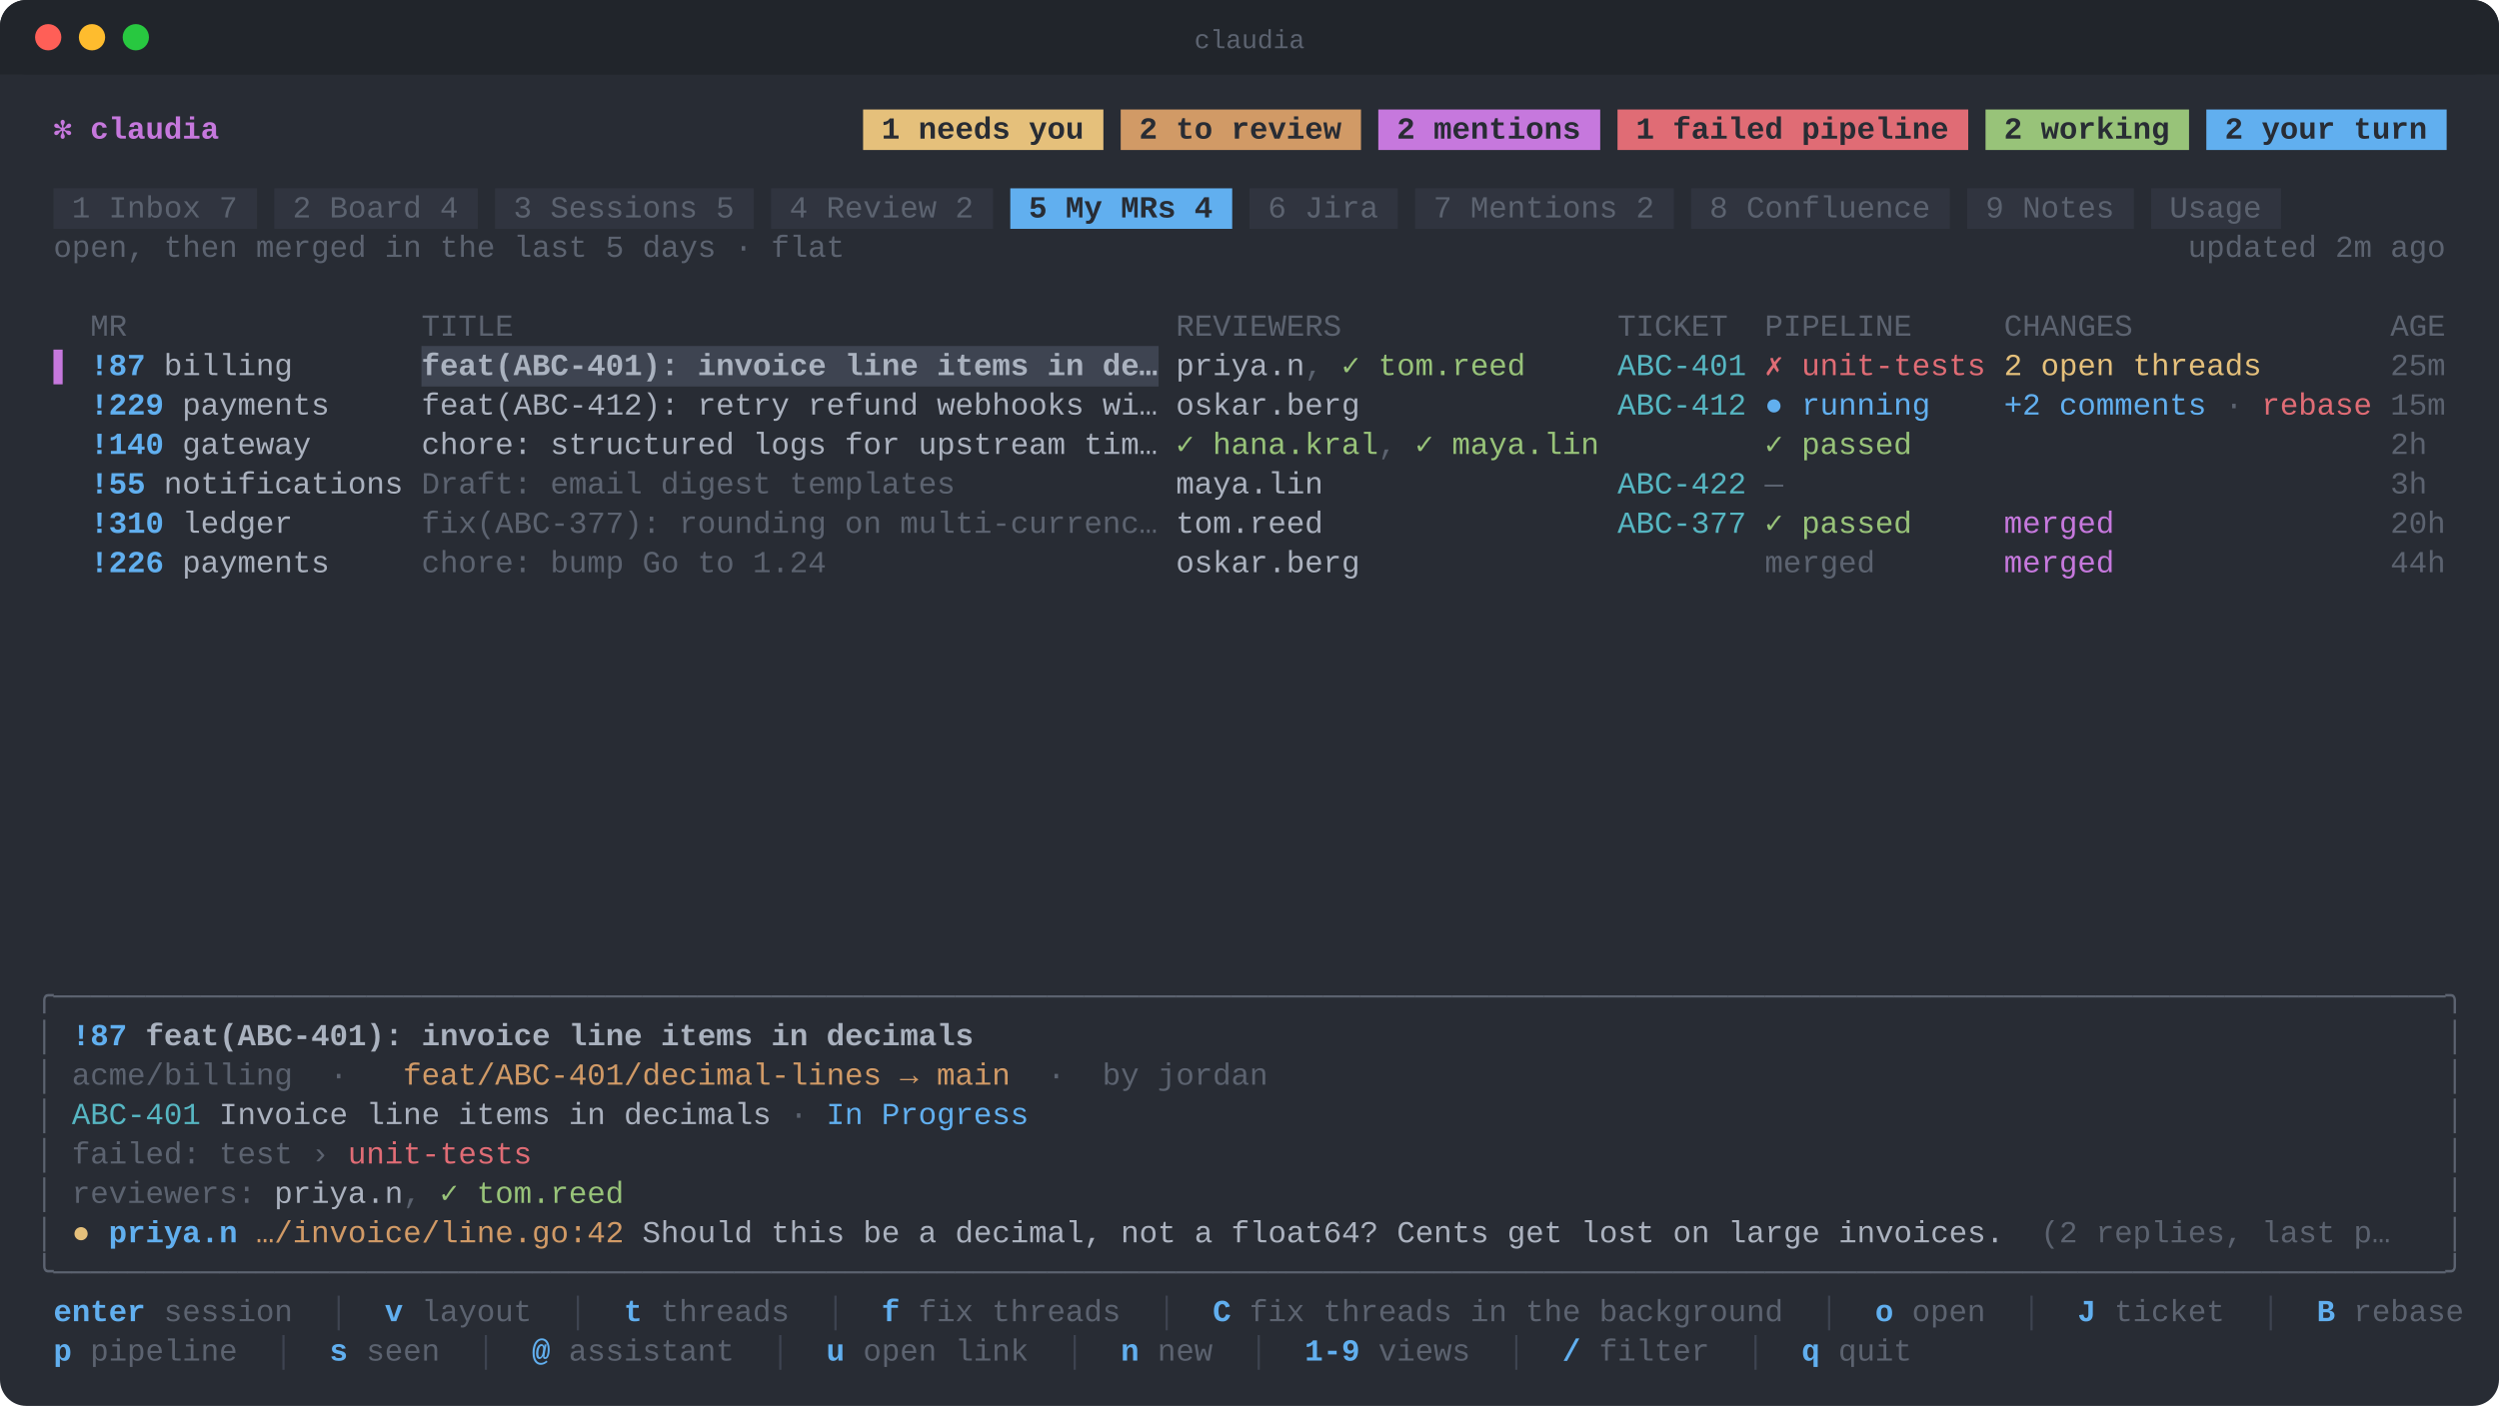
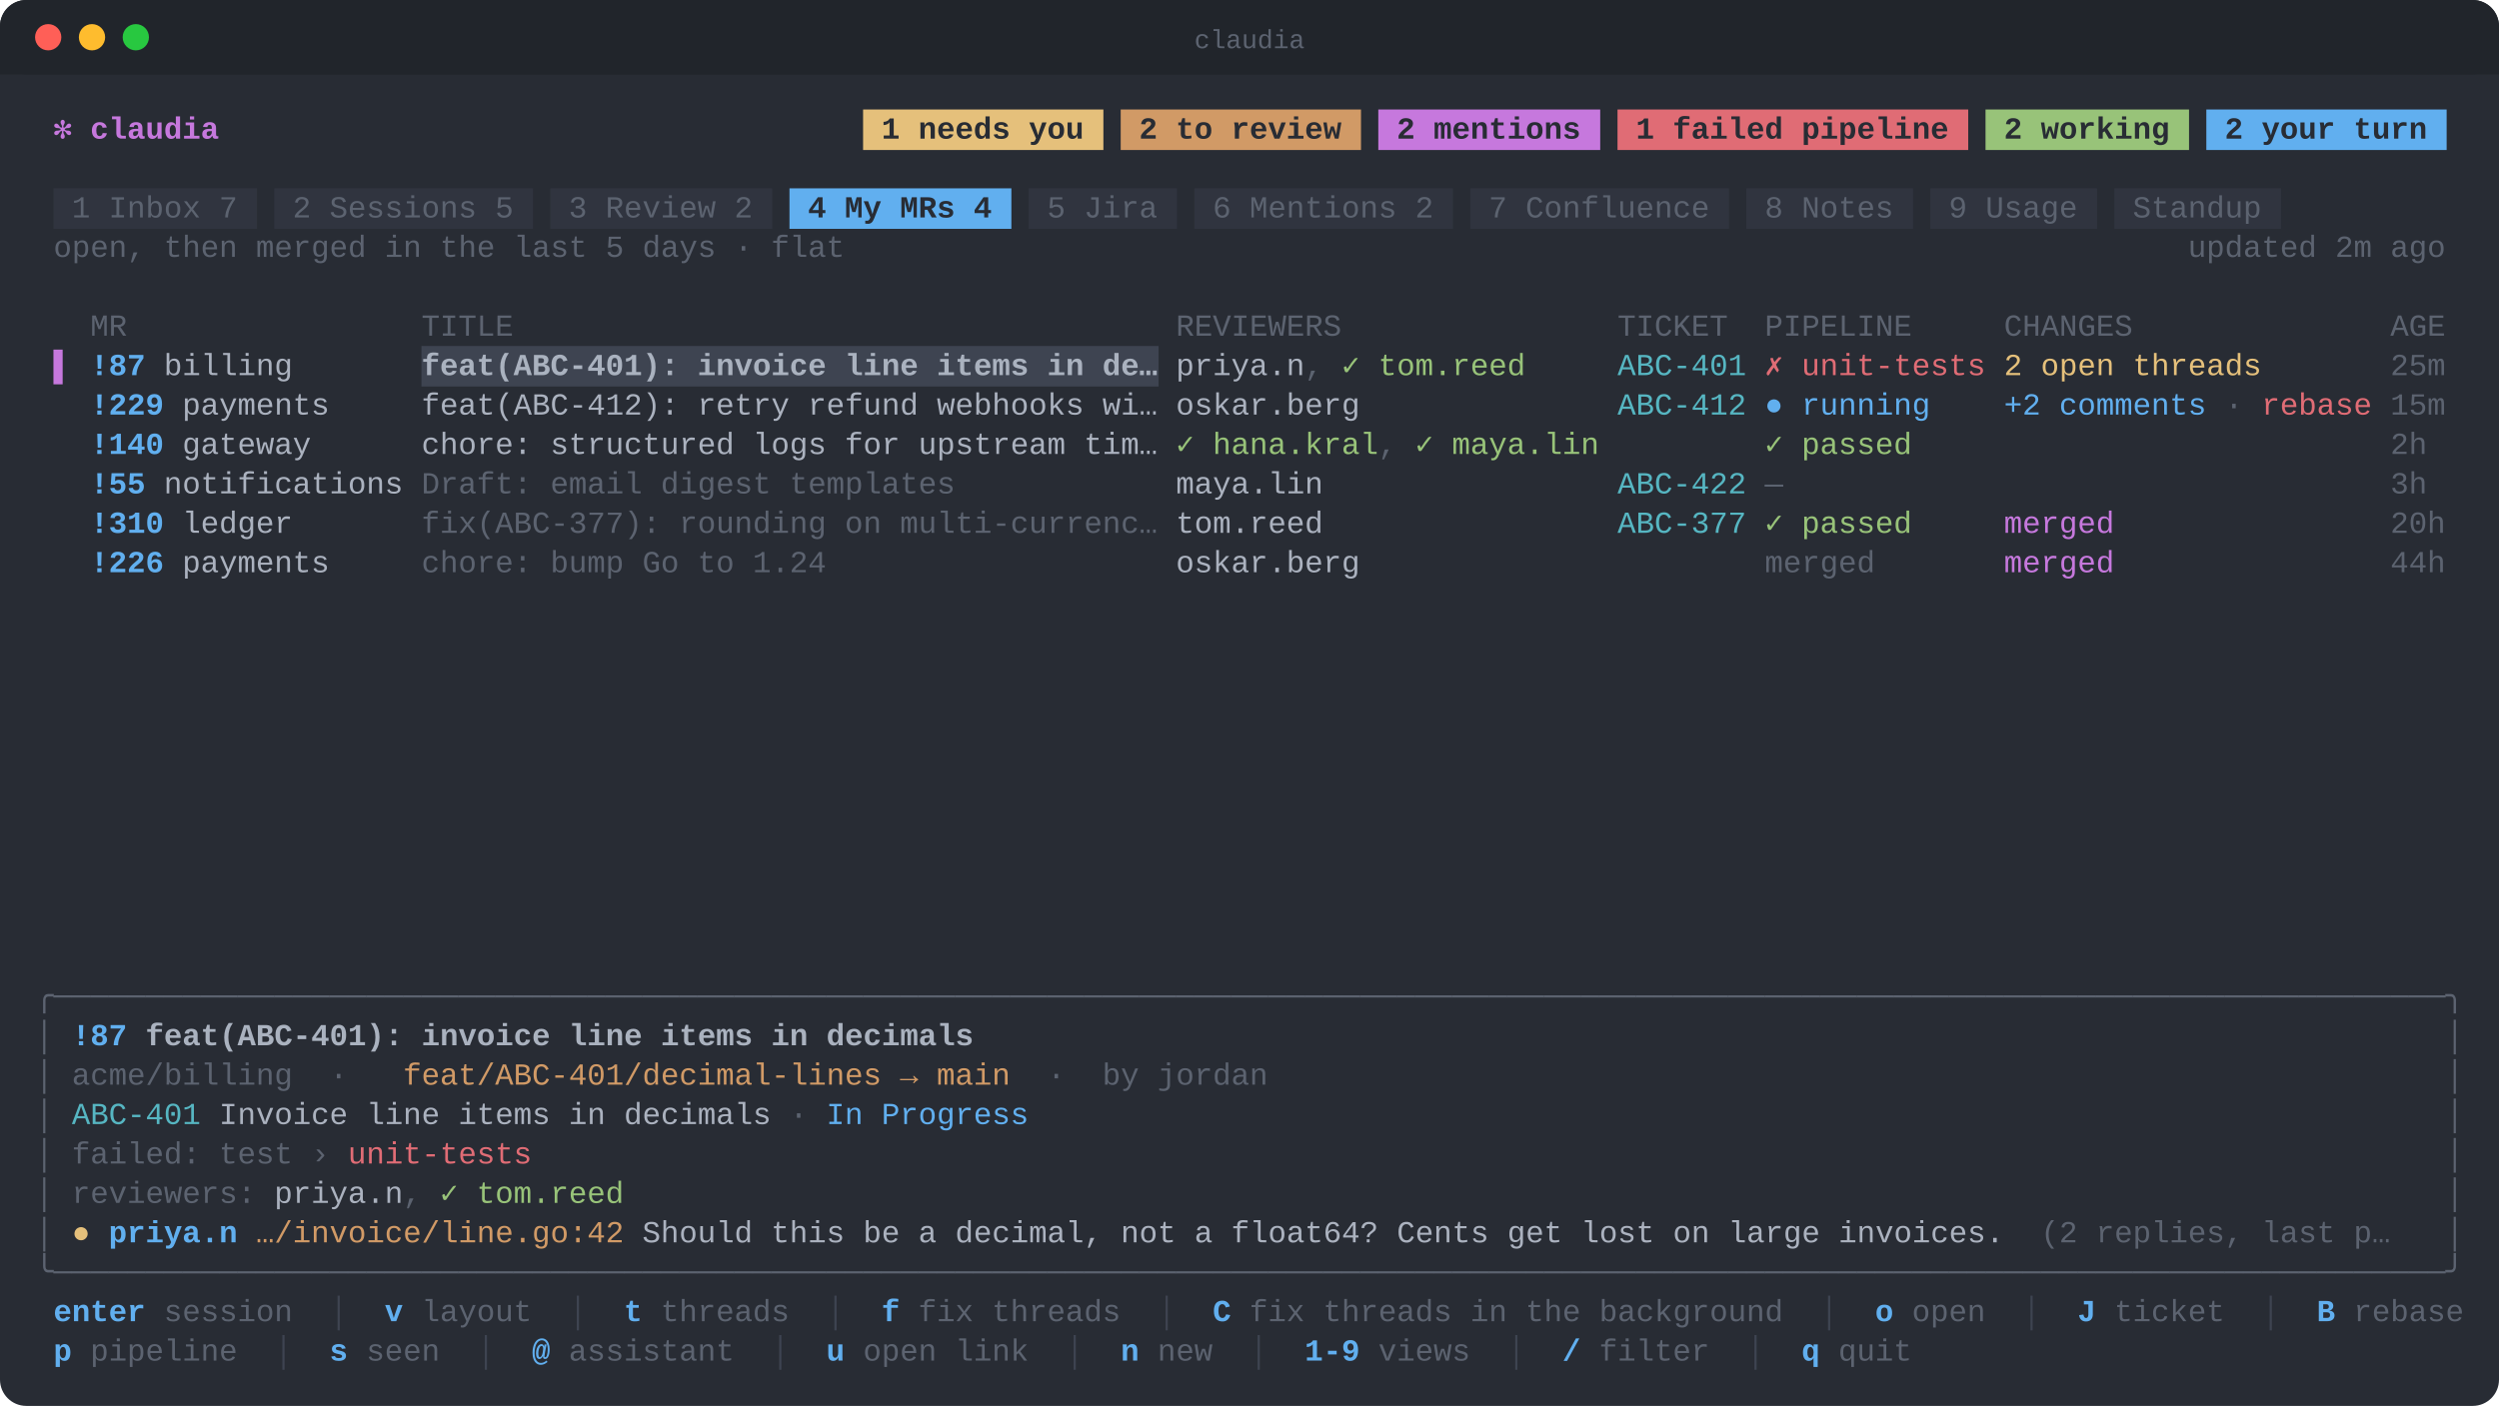
<svg xmlns="http://www.w3.org/2000/svg" width="1140.8" height="642" viewBox="0 0 1140.8 642" font-family="SFMono-Regular, Menlo, Consolas, 'Liberation Mono', monospace" font-size="14" xml:space="preserve">
  <rect width="1140.8" height="642" rx="12" fill="#282c34" />
  <rect width="1140.8" height="34" rx="12" fill="#21252b" />
  <rect y="22" width="1140.8" height="12" fill="#21252b" />
  <circle cx="22" cy="17" r="6" fill="#ff5f57" />
  <circle cx="42" cy="17" r="6" fill="#febc2e" />
  <circle cx="62" cy="17" r="6" fill="#28c840" />
  <text x="570.4" y="22" fill="#5c6370" font-size="12" text-anchor="middle">claudia</text>
  <rect x="394.0" y="50.0" width="109.7" height="18.5" fill="#e5c07b" />
  <rect x="511.6" y="50.0" width="109.7" height="18.5" fill="#d19a66" />
  <rect x="629.2" y="50.0" width="101.3" height="18.5" fill="#c678dd" />
  <rect x="738.4" y="50.0" width="160.1" height="18.5" fill="#e06c75" />
  <rect x="906.4" y="50.0" width="92.9" height="18.5" fill="#98c379" />
  <rect x="1007.2" y="50.0" width="109.7" height="18.5" fill="#61afef" />
  <text x="24.4" y="63.3" fill="#c678dd" font-weight="bold">✻</text>
  <text x="41.2" y="63.3" fill="#c678dd" textLength="58.8" lengthAdjust="spacing" font-weight="bold">claudia</text>
  <text x="402.4" y="63.3" fill="#282c34" textLength="92.4" lengthAdjust="spacing" font-weight="bold">1 needs you</text>
  <text x="520.0" y="63.3" fill="#282c34" textLength="92.4" lengthAdjust="spacing" font-weight="bold">2 to review</text>
  <text x="637.6" y="63.3" fill="#282c34" textLength="84.0" lengthAdjust="spacing" font-weight="bold">2 mentions</text>
  <text x="746.8" y="63.3" fill="#282c34" textLength="142.8" lengthAdjust="spacing" font-weight="bold">1 failed pipeline</text>
  <text x="914.8" y="63.3" fill="#282c34" textLength="75.6" lengthAdjust="spacing" font-weight="bold">2 working</text>
  <text x="1015.6" y="63.3" fill="#282c34" textLength="92.4" lengthAdjust="spacing" font-weight="bold">2 your turn</text>
  <rect x="24.4" y="86.0" width="92.9" height="18.5" fill="#30343f" />
-   <rect x="125.2" y="86.0" width="92.9" height="18.5" fill="#30343f" />
-   <rect x="226.0" y="86.0" width="118.1" height="18.5" fill="#30343f" />
-   <rect x="352.0" y="86.0" width="101.3" height="18.5" fill="#30343f" />
-   <rect x="461.2" y="86.0" width="101.3" height="18.5" fill="#61afef" />
-   <rect x="570.4" y="86.0" width="67.7" height="18.5" fill="#30343f" />
-   <rect x="646.0" y="86.0" width="118.1" height="18.5" fill="#30343f" />
-   <rect x="772.0" y="86.0" width="118.1" height="18.5" fill="#30343f" />
-   <rect x="898.0" y="86.0" width="76.1" height="18.5" fill="#30343f" />
-   <rect x="982.0" y="86.0" width="59.3" height="18.5" fill="#30343f" />
+   <rect x="125.2" y="86.0" width="118.1" height="18.5" fill="#30343f" />
+   <rect x="251.2" y="86.0" width="101.3" height="18.5" fill="#30343f" />
+   <rect x="360.4" y="86.0" width="101.3" height="18.5" fill="#61afef" />
+   <rect x="469.6" y="86.0" width="67.7" height="18.5" fill="#30343f" />
+   <rect x="545.2" y="86.0" width="118.1" height="18.5" fill="#30343f" />
+   <rect x="671.2" y="86.0" width="118.1" height="18.5" fill="#30343f" />
+   <rect x="797.2" y="86.0" width="76.1" height="18.5" fill="#30343f" />
+   <rect x="881.2" y="86.0" width="76.1" height="18.5" fill="#30343f" />
+   <rect x="965.2" y="86.0" width="76.1" height="18.5" fill="#30343f" />
  <text x="32.8" y="99.3" fill="#5c6370" textLength="75.6" lengthAdjust="spacing">1 Inbox 7</text>
-   <text x="133.6" y="99.3" fill="#5c6370" textLength="75.6" lengthAdjust="spacing">2 Board 4</text>
-   <text x="234.4" y="99.3" fill="#5c6370" textLength="100.8" lengthAdjust="spacing">3 Sessions 5</text>
-   <text x="360.4" y="99.3" fill="#5c6370" textLength="84.0" lengthAdjust="spacing">4 Review 2</text>
-   <text x="469.6" y="99.3" fill="#282c34" textLength="84.0" lengthAdjust="spacing" font-weight="bold">5 My MRs 4</text>
-   <text x="578.8" y="99.3" fill="#5c6370" textLength="50.4" lengthAdjust="spacing">6 Jira</text>
-   <text x="654.4" y="99.3" fill="#5c6370" textLength="100.8" lengthAdjust="spacing">7 Mentions 2</text>
-   <text x="780.4" y="99.3" fill="#5c6370" textLength="100.8" lengthAdjust="spacing">8 Confluence</text>
-   <text x="906.4" y="99.3" fill="#5c6370" textLength="58.8" lengthAdjust="spacing">9 Notes</text>
-   <text x="990.4" y="99.3" fill="#5c6370" textLength="42.0" lengthAdjust="spacing">Usage</text>
+   <text x="133.6" y="99.3" fill="#5c6370" textLength="100.8" lengthAdjust="spacing">2 Sessions 5</text>
+   <text x="259.6" y="99.3" fill="#5c6370" textLength="84.0" lengthAdjust="spacing">3 Review 2</text>
+   <text x="368.8" y="99.3" fill="#282c34" textLength="84.0" lengthAdjust="spacing" font-weight="bold">4 My MRs 4</text>
+   <text x="478.0" y="99.3" fill="#5c6370" textLength="50.4" lengthAdjust="spacing">5 Jira</text>
+   <text x="553.6" y="99.3" fill="#5c6370" textLength="100.8" lengthAdjust="spacing">6 Mentions 2</text>
+   <text x="679.6" y="99.3" fill="#5c6370" textLength="100.8" lengthAdjust="spacing">7 Confluence</text>
+   <text x="805.6" y="99.3" fill="#5c6370" textLength="58.8" lengthAdjust="spacing">8 Notes</text>
+   <text x="889.6" y="99.3" fill="#5c6370" textLength="58.8" lengthAdjust="spacing">9 Usage</text>
+   <text x="973.6" y="99.3" fill="#5c6370" textLength="58.8" lengthAdjust="spacing">Standup</text>
  <text x="24.4" y="117.3" fill="#5c6370" textLength="302.4" lengthAdjust="spacing">open, then merged in the last 5 days</text>
  <text x="335.2" y="117.3" fill="#5c6370">·</text>
  <text x="352.0" y="117.3" fill="#5c6370" textLength="33.6" lengthAdjust="spacing">flat</text>
  <text x="998.8" y="117.3" fill="#5c6370" textLength="117.6" lengthAdjust="spacing">updated 2m ago</text>
  <text x="41.2" y="153.3" fill="#5c6370" textLength="16.8" lengthAdjust="spacing">MR</text>
  <text x="192.4" y="153.3" fill="#5c6370" textLength="42.0" lengthAdjust="spacing">TITLE</text>
  <text x="536.8" y="153.3" fill="#5c6370" textLength="75.6" lengthAdjust="spacing">REVIEWERS</text>
  <text x="738.4" y="153.3" fill="#5c6370" textLength="50.4" lengthAdjust="spacing">TICKET</text>
  <text x="805.6" y="153.3" fill="#5c6370" textLength="67.2" lengthAdjust="spacing">PIPELINE</text>
  <text x="914.8" y="153.3" fill="#5c6370" textLength="58.8" lengthAdjust="spacing">CHANGES</text>
  <text x="1091.2" y="153.3" fill="#5c6370" textLength="25.2" lengthAdjust="spacing">AGE</text>
  <rect x="192.4" y="158.0" width="336.5" height="18.5" fill="#3e4451" />
  <text x="24.4" y="171.3" fill="#c678dd">▌</text>
  <text x="41.2" y="171.3" fill="#61afef" textLength="25.2" lengthAdjust="spacing" font-weight="bold">!87</text>
  <text x="74.8" y="171.3" fill="#abb2bf" textLength="58.8" lengthAdjust="spacing">billing</text>
  <text x="192.4" y="171.3" fill="#aab2bf" textLength="327.6" lengthAdjust="spacing" font-weight="bold">feat(ABC-401): invoice line items in de</text>
  <text x="520.0" y="171.3" fill="#aab2bf" font-weight="bold">…</text>
  <text x="536.8" y="171.3" fill="#abb2bf" textLength="58.8" lengthAdjust="spacing">priya.n</text>
  <text x="595.6" y="171.3" fill="#5c6370">,</text>
  <text x="612.4" y="171.3" fill="#98c379">✓</text>
  <text x="629.2" y="171.3" fill="#98c379" textLength="67.2" lengthAdjust="spacing">tom.reed</text>
  <text x="738.4" y="171.3" fill="#56b6c2" textLength="58.8" lengthAdjust="spacing">ABC-401</text>
  <text x="805.6" y="171.3" fill="#e06c75">✗</text>
  <text x="822.4" y="171.3" fill="#e06c75" textLength="84.0" lengthAdjust="spacing">unit-tests</text>
  <text x="914.8" y="171.3" fill="#e5c07b" textLength="117.6" lengthAdjust="spacing">2 open threads</text>
  <text x="1091.2" y="171.3" fill="#5c6370" textLength="25.2" lengthAdjust="spacing">25m</text>
  <text x="41.2" y="189.3" fill="#61afef" textLength="33.6" lengthAdjust="spacing" font-weight="bold">!229</text>
  <text x="83.2" y="189.3" fill="#abb2bf" textLength="67.2" lengthAdjust="spacing">payments</text>
  <text x="192.4" y="189.3" fill="#abb2bf" textLength="327.6" lengthAdjust="spacing">feat(ABC-412): retry refund webhooks wi</text>
  <text x="520.0" y="189.3" fill="#abb2bf">…</text>
  <text x="536.8" y="189.3" fill="#abb2bf" textLength="84.0" lengthAdjust="spacing">oskar.berg</text>
  <text x="738.4" y="189.3" fill="#56b6c2" textLength="58.8" lengthAdjust="spacing">ABC-412</text>
  <text x="805.6" y="189.3" fill="#61afef">●</text>
  <text x="822.4" y="189.3" fill="#61afef" textLength="58.8" lengthAdjust="spacing">running</text>
  <text x="914.8" y="189.3" fill="#61afef" textLength="92.4" lengthAdjust="spacing">+2 comments</text>
  <text x="1015.6" y="189.3" fill="#5c6370">·</text>
  <text x="1032.4" y="189.3" fill="#e06c75" textLength="50.4" lengthAdjust="spacing">rebase</text>
  <text x="1091.2" y="189.3" fill="#5c6370" textLength="25.2" lengthAdjust="spacing">15m</text>
  <text x="41.2" y="207.3" fill="#61afef" textLength="33.6" lengthAdjust="spacing" font-weight="bold">!140</text>
  <text x="83.2" y="207.3" fill="#abb2bf" textLength="58.8" lengthAdjust="spacing">gateway</text>
  <text x="192.4" y="207.3" fill="#abb2bf" textLength="327.6" lengthAdjust="spacing">chore: structured logs for upstream tim</text>
  <text x="520.0" y="207.3" fill="#abb2bf">…</text>
  <text x="536.8" y="207.3" fill="#98c379">✓</text>
  <text x="553.6" y="207.3" fill="#98c379" textLength="75.6" lengthAdjust="spacing">hana.kral</text>
  <text x="629.2" y="207.3" fill="#5c6370">,</text>
  <text x="646.0" y="207.3" fill="#98c379">✓</text>
  <text x="662.8" y="207.3" fill="#98c379" textLength="67.2" lengthAdjust="spacing">maya.lin</text>
  <text x="805.6" y="207.3" fill="#98c379">✓</text>
  <text x="822.4" y="207.3" fill="#98c379" textLength="50.4" lengthAdjust="spacing">passed</text>
  <text x="1091.2" y="207.3" fill="#5c6370" textLength="16.8" lengthAdjust="spacing">2h</text>
  <text x="41.2" y="225.3" fill="#61afef" textLength="25.2" lengthAdjust="spacing" font-weight="bold">!55</text>
  <text x="74.8" y="225.3" fill="#abb2bf" textLength="109.2" lengthAdjust="spacing">notifications</text>
  <text x="192.4" y="225.3" fill="#5c6370" textLength="243.6" lengthAdjust="spacing">Draft: email digest templates</text>
  <text x="536.8" y="225.3" fill="#abb2bf" textLength="67.2" lengthAdjust="spacing">maya.lin</text>
  <text x="738.4" y="225.3" fill="#56b6c2" textLength="58.8" lengthAdjust="spacing">ABC-422</text>
  <text x="805.6" y="225.3" fill="#5c6370">—</text>
  <text x="1091.2" y="225.3" fill="#5c6370" textLength="16.8" lengthAdjust="spacing">3h</text>
  <text x="41.2" y="243.3" fill="#61afef" textLength="33.6" lengthAdjust="spacing" font-weight="bold">!310</text>
  <text x="83.2" y="243.3" fill="#abb2bf" textLength="50.4" lengthAdjust="spacing">ledger</text>
  <text x="192.4" y="243.3" fill="#5c6370" textLength="327.6" lengthAdjust="spacing">fix(ABC-377): rounding on multi-currenc</text>
  <text x="520.0" y="243.3" fill="#5c6370">…</text>
  <text x="536.8" y="243.3" fill="#abb2bf" textLength="67.2" lengthAdjust="spacing">tom.reed</text>
  <text x="738.4" y="243.3" fill="#56b6c2" textLength="58.8" lengthAdjust="spacing">ABC-377</text>
  <text x="805.6" y="243.3" fill="#98c379">✓</text>
  <text x="822.4" y="243.3" fill="#98c379" textLength="50.4" lengthAdjust="spacing">passed</text>
  <text x="914.8" y="243.3" fill="#c678dd" textLength="50.4" lengthAdjust="spacing">merged</text>
  <text x="1091.2" y="243.3" fill="#5c6370" textLength="25.2" lengthAdjust="spacing">20h</text>
  <text x="41.2" y="261.3" fill="#61afef" textLength="33.6" lengthAdjust="spacing" font-weight="bold">!226</text>
  <text x="83.2" y="261.3" fill="#abb2bf" textLength="67.2" lengthAdjust="spacing">payments</text>
  <text x="192.4" y="261.3" fill="#5c6370" textLength="184.8" lengthAdjust="spacing">chore: bump Go to 1.24</text>
  <text x="536.8" y="261.3" fill="#abb2bf" textLength="84.0" lengthAdjust="spacing">oskar.berg</text>
  <text x="805.6" y="261.3" fill="#5c6370" textLength="50.4" lengthAdjust="spacing">merged</text>
  <text x="914.8" y="261.3" fill="#c678dd" textLength="50.4" lengthAdjust="spacing">merged</text>
  <text x="1091.2" y="261.3" fill="#5c6370" textLength="25.2" lengthAdjust="spacing">44h</text>
  <text x="16.0" y="459.3" fill="#5c6370">╭</text>
  <text x="24.4" y="459.3" fill="#5c6370">─</text>
  <text x="32.8" y="459.3" fill="#5c6370">─</text>
  <text x="41.2" y="459.3" fill="#5c6370">─</text>
  <text x="49.6" y="459.3" fill="#5c6370">─</text>
  <text x="58.0" y="459.3" fill="#5c6370">─</text>
  <text x="66.4" y="459.3" fill="#5c6370">─</text>
  <text x="74.8" y="459.3" fill="#5c6370">─</text>
  <text x="83.2" y="459.3" fill="#5c6370">─</text>
  <text x="91.6" y="459.3" fill="#5c6370">─</text>
  <text x="100.0" y="459.3" fill="#5c6370">─</text>
  <text x="108.4" y="459.3" fill="#5c6370">─</text>
  <text x="116.8" y="459.3" fill="#5c6370">─</text>
  <text x="125.2" y="459.3" fill="#5c6370">─</text>
  <text x="133.6" y="459.3" fill="#5c6370">─</text>
  <text x="142.0" y="459.3" fill="#5c6370">─</text>
  <text x="150.4" y="459.3" fill="#5c6370">─</text>
  <text x="158.8" y="459.3" fill="#5c6370">─</text>
  <text x="167.2" y="459.3" fill="#5c6370">─</text>
  <text x="175.6" y="459.3" fill="#5c6370">─</text>
  <text x="184.0" y="459.3" fill="#5c6370">─</text>
  <text x="192.4" y="459.3" fill="#5c6370">─</text>
  <text x="200.8" y="459.3" fill="#5c6370">─</text>
  <text x="209.2" y="459.3" fill="#5c6370">─</text>
  <text x="217.6" y="459.3" fill="#5c6370">─</text>
  <text x="226.0" y="459.3" fill="#5c6370">─</text>
  <text x="234.4" y="459.3" fill="#5c6370">─</text>
  <text x="242.8" y="459.3" fill="#5c6370">─</text>
  <text x="251.2" y="459.3" fill="#5c6370">─</text>
  <text x="259.6" y="459.3" fill="#5c6370">─</text>
  <text x="268.0" y="459.3" fill="#5c6370">─</text>
  <text x="276.4" y="459.3" fill="#5c6370">─</text>
  <text x="284.8" y="459.3" fill="#5c6370">─</text>
  <text x="293.2" y="459.3" fill="#5c6370">─</text>
  <text x="301.6" y="459.3" fill="#5c6370">─</text>
  <text x="310.0" y="459.3" fill="#5c6370">─</text>
  <text x="318.4" y="459.3" fill="#5c6370">─</text>
  <text x="326.8" y="459.3" fill="#5c6370">─</text>
  <text x="335.2" y="459.3" fill="#5c6370">─</text>
  <text x="343.6" y="459.3" fill="#5c6370">─</text>
  <text x="352.0" y="459.3" fill="#5c6370">─</text>
  <text x="360.4" y="459.3" fill="#5c6370">─</text>
  <text x="368.8" y="459.3" fill="#5c6370">─</text>
  <text x="377.2" y="459.3" fill="#5c6370">─</text>
  <text x="385.6" y="459.3" fill="#5c6370">─</text>
  <text x="394.0" y="459.3" fill="#5c6370">─</text>
  <text x="402.4" y="459.3" fill="#5c6370">─</text>
  <text x="410.8" y="459.3" fill="#5c6370">─</text>
  <text x="419.2" y="459.3" fill="#5c6370">─</text>
  <text x="427.6" y="459.3" fill="#5c6370">─</text>
  <text x="436.0" y="459.3" fill="#5c6370">─</text>
  <text x="444.4" y="459.3" fill="#5c6370">─</text>
  <text x="452.8" y="459.3" fill="#5c6370">─</text>
  <text x="461.2" y="459.3" fill="#5c6370">─</text>
  <text x="469.6" y="459.3" fill="#5c6370">─</text>
  <text x="478.0" y="459.3" fill="#5c6370">─</text>
  <text x="486.4" y="459.3" fill="#5c6370">─</text>
  <text x="494.8" y="459.3" fill="#5c6370">─</text>
  <text x="503.2" y="459.3" fill="#5c6370">─</text>
  <text x="511.6" y="459.3" fill="#5c6370">─</text>
  <text x="520.0" y="459.3" fill="#5c6370">─</text>
  <text x="528.4" y="459.3" fill="#5c6370">─</text>
  <text x="536.8" y="459.3" fill="#5c6370">─</text>
  <text x="545.2" y="459.3" fill="#5c6370">─</text>
  <text x="553.6" y="459.3" fill="#5c6370">─</text>
  <text x="562.0" y="459.3" fill="#5c6370">─</text>
  <text x="570.4" y="459.3" fill="#5c6370">─</text>
  <text x="578.8" y="459.3" fill="#5c6370">─</text>
  <text x="587.2" y="459.3" fill="#5c6370">─</text>
  <text x="595.6" y="459.3" fill="#5c6370">─</text>
  <text x="604.0" y="459.3" fill="#5c6370">─</text>
  <text x="612.4" y="459.3" fill="#5c6370">─</text>
  <text x="620.8" y="459.3" fill="#5c6370">─</text>
  <text x="629.2" y="459.3" fill="#5c6370">─</text>
  <text x="637.6" y="459.3" fill="#5c6370">─</text>
  <text x="646.0" y="459.3" fill="#5c6370">─</text>
  <text x="654.4" y="459.3" fill="#5c6370">─</text>
  <text x="662.8" y="459.3" fill="#5c6370">─</text>
  <text x="671.2" y="459.3" fill="#5c6370">─</text>
  <text x="679.6" y="459.3" fill="#5c6370">─</text>
  <text x="688.0" y="459.3" fill="#5c6370">─</text>
  <text x="696.4" y="459.3" fill="#5c6370">─</text>
  <text x="704.8" y="459.3" fill="#5c6370">─</text>
  <text x="713.2" y="459.3" fill="#5c6370">─</text>
  <text x="721.6" y="459.3" fill="#5c6370">─</text>
  <text x="730.0" y="459.3" fill="#5c6370">─</text>
  <text x="738.4" y="459.3" fill="#5c6370">─</text>
  <text x="746.8" y="459.3" fill="#5c6370">─</text>
  <text x="755.2" y="459.3" fill="#5c6370">─</text>
  <text x="763.6" y="459.3" fill="#5c6370">─</text>
  <text x="772.0" y="459.3" fill="#5c6370">─</text>
  <text x="780.4" y="459.3" fill="#5c6370">─</text>
  <text x="788.8" y="459.3" fill="#5c6370">─</text>
  <text x="797.2" y="459.3" fill="#5c6370">─</text>
  <text x="805.6" y="459.3" fill="#5c6370">─</text>
  <text x="814.0" y="459.3" fill="#5c6370">─</text>
  <text x="822.4" y="459.3" fill="#5c6370">─</text>
  <text x="830.8" y="459.3" fill="#5c6370">─</text>
  <text x="839.2" y="459.3" fill="#5c6370">─</text>
  <text x="847.6" y="459.3" fill="#5c6370">─</text>
  <text x="856.0" y="459.3" fill="#5c6370">─</text>
  <text x="864.4" y="459.3" fill="#5c6370">─</text>
  <text x="872.8" y="459.3" fill="#5c6370">─</text>
  <text x="881.2" y="459.3" fill="#5c6370">─</text>
  <text x="889.6" y="459.3" fill="#5c6370">─</text>
  <text x="898.0" y="459.3" fill="#5c6370">─</text>
  <text x="906.4" y="459.3" fill="#5c6370">─</text>
  <text x="914.8" y="459.3" fill="#5c6370">─</text>
  <text x="923.2" y="459.3" fill="#5c6370">─</text>
  <text x="931.6" y="459.3" fill="#5c6370">─</text>
  <text x="940.0" y="459.3" fill="#5c6370">─</text>
  <text x="948.4" y="459.3" fill="#5c6370">─</text>
  <text x="956.8" y="459.3" fill="#5c6370">─</text>
  <text x="965.2" y="459.3" fill="#5c6370">─</text>
  <text x="973.6" y="459.3" fill="#5c6370">─</text>
  <text x="982.0" y="459.3" fill="#5c6370">─</text>
  <text x="990.4" y="459.3" fill="#5c6370">─</text>
  <text x="998.8" y="459.3" fill="#5c6370">─</text>
  <text x="1007.2" y="459.3" fill="#5c6370">─</text>
  <text x="1015.6" y="459.3" fill="#5c6370">─</text>
  <text x="1024.0" y="459.3" fill="#5c6370">─</text>
  <text x="1032.4" y="459.3" fill="#5c6370">─</text>
  <text x="1040.8" y="459.3" fill="#5c6370">─</text>
  <text x="1049.2" y="459.3" fill="#5c6370">─</text>
  <text x="1057.6" y="459.3" fill="#5c6370">─</text>
  <text x="1066.0" y="459.3" fill="#5c6370">─</text>
  <text x="1074.4" y="459.3" fill="#5c6370">─</text>
  <text x="1082.8" y="459.3" fill="#5c6370">─</text>
  <text x="1091.2" y="459.3" fill="#5c6370">─</text>
  <text x="1099.6" y="459.3" fill="#5c6370">─</text>
  <text x="1108.0" y="459.3" fill="#5c6370">─</text>
  <text x="1116.4" y="459.3" fill="#5c6370">╮</text>
  <text x="16.0" y="477.3" fill="#5c6370">│</text>
  <text x="32.8" y="477.3" fill="#61afef" textLength="25.2" lengthAdjust="spacing" font-weight="bold">!87</text>
  <text x="66.4" y="477.3" fill="#aab2bf" textLength="378.0" lengthAdjust="spacing" font-weight="bold">feat(ABC-401): invoice line items in decimals</text>
  <text x="1116.4" y="477.3" fill="#5c6370">│</text>
  <text x="16.0" y="495.3" fill="#5c6370">│</text>
  <text x="32.8" y="495.3" fill="#5c6370" textLength="100.8" lengthAdjust="spacing">acme/billing</text>
  <text x="150.4" y="495.3" fill="#5c6370">·</text>
  <text x="184.0" y="495.3" fill="#d19a66" textLength="218.4" lengthAdjust="spacing">feat/ABC-401/decimal-lines</text>
  <text x="410.8" y="495.3" fill="#d19a66">→</text>
  <text x="427.6" y="495.3" fill="#d19a66" textLength="33.6" lengthAdjust="spacing">main</text>
  <text x="478.0" y="495.3" fill="#5c6370">·</text>
  <text x="503.2" y="495.3" fill="#5c6370" textLength="75.6" lengthAdjust="spacing">by jordan</text>
  <text x="1116.4" y="495.3" fill="#5c6370">│</text>
  <text x="16.0" y="513.3" fill="#5c6370">│</text>
  <text x="32.8" y="513.3" fill="#56b6c2" textLength="58.8" lengthAdjust="spacing">ABC-401</text>
  <text x="100.0" y="513.3" fill="#abb2bf" textLength="252.0" lengthAdjust="spacing">Invoice line items in decimals</text>
  <text x="360.4" y="513.3" fill="#5c6370">·</text>
  <text x="377.2" y="513.3" fill="#61afef" textLength="92.4" lengthAdjust="spacing">In Progress</text>
  <text x="1116.4" y="513.3" fill="#5c6370">│</text>
  <text x="16.0" y="531.3" fill="#5c6370">│</text>
  <text x="32.8" y="531.3" fill="#5c6370" textLength="100.8" lengthAdjust="spacing">failed: test</text>
  <text x="142.0" y="531.3" fill="#5c6370">›</text>
  <text x="158.8" y="531.3" fill="#e06c75" textLength="84.0" lengthAdjust="spacing">unit-tests</text>
  <text x="1116.4" y="531.3" fill="#5c6370">│</text>
  <text x="16.0" y="549.3" fill="#5c6370">│</text>
  <text x="32.8" y="549.3" fill="#5c6370" textLength="84.0" lengthAdjust="spacing">reviewers:</text>
  <text x="125.2" y="549.3" fill="#abb2bf" textLength="58.8" lengthAdjust="spacing">priya.n</text>
  <text x="184.0" y="549.3" fill="#5c6370">,</text>
  <text x="200.8" y="549.3" fill="#98c379">✓</text>
  <text x="217.6" y="549.3" fill="#98c379" textLength="67.2" lengthAdjust="spacing">tom.reed</text>
  <text x="1116.4" y="549.3" fill="#5c6370">│</text>
  <text x="16.0" y="567.3" fill="#5c6370">│</text>
  <text x="32.8" y="567.3" fill="#e5c07b">●</text>
  <text x="49.6" y="567.3" fill="#61afef" textLength="58.8" lengthAdjust="spacing" font-weight="bold">priya.n</text>
  <text x="116.8" y="567.3" fill="#d19a66">…</text>
  <text x="125.2" y="567.3" fill="#d19a66" textLength="159.6" lengthAdjust="spacing">/invoice/line.go:42</text>
  <text x="293.2" y="567.3" fill="#abb2bf" textLength="621.6" lengthAdjust="spacing">Should this be a decimal, not a float64? Cents get lost on large invoices.</text>
  <text x="931.6" y="567.3" fill="#5c6370" textLength="151.2" lengthAdjust="spacing">(2 replies, last p</text>
  <text x="1082.8" y="567.3" fill="#5c6370">…</text>
  <text x="1116.4" y="567.3" fill="#5c6370">│</text>
  <text x="16.0" y="585.3" fill="#5c6370">╰</text>
  <text x="24.4" y="585.3" fill="#5c6370">─</text>
  <text x="32.8" y="585.3" fill="#5c6370">─</text>
  <text x="41.2" y="585.3" fill="#5c6370">─</text>
  <text x="49.6" y="585.3" fill="#5c6370">─</text>
  <text x="58.0" y="585.3" fill="#5c6370">─</text>
  <text x="66.4" y="585.3" fill="#5c6370">─</text>
  <text x="74.8" y="585.3" fill="#5c6370">─</text>
  <text x="83.2" y="585.3" fill="#5c6370">─</text>
  <text x="91.6" y="585.3" fill="#5c6370">─</text>
  <text x="100.0" y="585.3" fill="#5c6370">─</text>
  <text x="108.4" y="585.3" fill="#5c6370">─</text>
  <text x="116.8" y="585.3" fill="#5c6370">─</text>
  <text x="125.2" y="585.3" fill="#5c6370">─</text>
  <text x="133.6" y="585.3" fill="#5c6370">─</text>
  <text x="142.0" y="585.3" fill="#5c6370">─</text>
  <text x="150.4" y="585.3" fill="#5c6370">─</text>
  <text x="158.8" y="585.3" fill="#5c6370">─</text>
  <text x="167.2" y="585.3" fill="#5c6370">─</text>
  <text x="175.6" y="585.3" fill="#5c6370">─</text>
  <text x="184.0" y="585.3" fill="#5c6370">─</text>
  <text x="192.4" y="585.3" fill="#5c6370">─</text>
  <text x="200.8" y="585.3" fill="#5c6370">─</text>
  <text x="209.2" y="585.3" fill="#5c6370">─</text>
  <text x="217.6" y="585.3" fill="#5c6370">─</text>
  <text x="226.0" y="585.3" fill="#5c6370">─</text>
  <text x="234.4" y="585.3" fill="#5c6370">─</text>
  <text x="242.8" y="585.3" fill="#5c6370">─</text>
  <text x="251.2" y="585.3" fill="#5c6370">─</text>
  <text x="259.6" y="585.3" fill="#5c6370">─</text>
  <text x="268.0" y="585.3" fill="#5c6370">─</text>
  <text x="276.4" y="585.3" fill="#5c6370">─</text>
  <text x="284.8" y="585.3" fill="#5c6370">─</text>
  <text x="293.2" y="585.3" fill="#5c6370">─</text>
  <text x="301.6" y="585.3" fill="#5c6370">─</text>
  <text x="310.0" y="585.3" fill="#5c6370">─</text>
  <text x="318.4" y="585.3" fill="#5c6370">─</text>
  <text x="326.8" y="585.3" fill="#5c6370">─</text>
  <text x="335.2" y="585.3" fill="#5c6370">─</text>
  <text x="343.6" y="585.3" fill="#5c6370">─</text>
  <text x="352.0" y="585.3" fill="#5c6370">─</text>
  <text x="360.4" y="585.3" fill="#5c6370">─</text>
  <text x="368.8" y="585.3" fill="#5c6370">─</text>
  <text x="377.2" y="585.3" fill="#5c6370">─</text>
  <text x="385.6" y="585.3" fill="#5c6370">─</text>
  <text x="394.0" y="585.3" fill="#5c6370">─</text>
  <text x="402.4" y="585.3" fill="#5c6370">─</text>
  <text x="410.8" y="585.3" fill="#5c6370">─</text>
  <text x="419.2" y="585.3" fill="#5c6370">─</text>
  <text x="427.6" y="585.3" fill="#5c6370">─</text>
  <text x="436.0" y="585.3" fill="#5c6370">─</text>
  <text x="444.4" y="585.3" fill="#5c6370">─</text>
  <text x="452.8" y="585.3" fill="#5c6370">─</text>
  <text x="461.2" y="585.3" fill="#5c6370">─</text>
  <text x="469.6" y="585.3" fill="#5c6370">─</text>
  <text x="478.0" y="585.3" fill="#5c6370">─</text>
  <text x="486.4" y="585.3" fill="#5c6370">─</text>
  <text x="494.8" y="585.3" fill="#5c6370">─</text>
  <text x="503.2" y="585.3" fill="#5c6370">─</text>
  <text x="511.6" y="585.3" fill="#5c6370">─</text>
  <text x="520.0" y="585.3" fill="#5c6370">─</text>
  <text x="528.4" y="585.3" fill="#5c6370">─</text>
  <text x="536.8" y="585.3" fill="#5c6370">─</text>
  <text x="545.2" y="585.3" fill="#5c6370">─</text>
  <text x="553.6" y="585.3" fill="#5c6370">─</text>
  <text x="562.0" y="585.3" fill="#5c6370">─</text>
  <text x="570.4" y="585.3" fill="#5c6370">─</text>
  <text x="578.8" y="585.3" fill="#5c6370">─</text>
  <text x="587.2" y="585.3" fill="#5c6370">─</text>
  <text x="595.6" y="585.3" fill="#5c6370">─</text>
  <text x="604.0" y="585.3" fill="#5c6370">─</text>
  <text x="612.4" y="585.3" fill="#5c6370">─</text>
  <text x="620.8" y="585.3" fill="#5c6370">─</text>
  <text x="629.2" y="585.3" fill="#5c6370">─</text>
  <text x="637.6" y="585.3" fill="#5c6370">─</text>
  <text x="646.0" y="585.3" fill="#5c6370">─</text>
  <text x="654.4" y="585.3" fill="#5c6370">─</text>
  <text x="662.8" y="585.3" fill="#5c6370">─</text>
  <text x="671.2" y="585.3" fill="#5c6370">─</text>
  <text x="679.6" y="585.3" fill="#5c6370">─</text>
  <text x="688.0" y="585.3" fill="#5c6370">─</text>
  <text x="696.4" y="585.3" fill="#5c6370">─</text>
  <text x="704.8" y="585.3" fill="#5c6370">─</text>
  <text x="713.2" y="585.3" fill="#5c6370">─</text>
  <text x="721.6" y="585.3" fill="#5c6370">─</text>
  <text x="730.0" y="585.3" fill="#5c6370">─</text>
  <text x="738.4" y="585.3" fill="#5c6370">─</text>
  <text x="746.8" y="585.3" fill="#5c6370">─</text>
  <text x="755.2" y="585.3" fill="#5c6370">─</text>
  <text x="763.6" y="585.3" fill="#5c6370">─</text>
  <text x="772.0" y="585.3" fill="#5c6370">─</text>
  <text x="780.4" y="585.3" fill="#5c6370">─</text>
  <text x="788.8" y="585.3" fill="#5c6370">─</text>
  <text x="797.2" y="585.3" fill="#5c6370">─</text>
  <text x="805.6" y="585.3" fill="#5c6370">─</text>
  <text x="814.0" y="585.3" fill="#5c6370">─</text>
  <text x="822.4" y="585.3" fill="#5c6370">─</text>
  <text x="830.8" y="585.3" fill="#5c6370">─</text>
  <text x="839.2" y="585.3" fill="#5c6370">─</text>
  <text x="847.6" y="585.3" fill="#5c6370">─</text>
  <text x="856.0" y="585.3" fill="#5c6370">─</text>
  <text x="864.4" y="585.3" fill="#5c6370">─</text>
  <text x="872.8" y="585.3" fill="#5c6370">─</text>
  <text x="881.2" y="585.3" fill="#5c6370">─</text>
  <text x="889.6" y="585.3" fill="#5c6370">─</text>
  <text x="898.0" y="585.3" fill="#5c6370">─</text>
  <text x="906.4" y="585.3" fill="#5c6370">─</text>
  <text x="914.8" y="585.3" fill="#5c6370">─</text>
  <text x="923.2" y="585.3" fill="#5c6370">─</text>
  <text x="931.6" y="585.3" fill="#5c6370">─</text>
  <text x="940.0" y="585.3" fill="#5c6370">─</text>
  <text x="948.4" y="585.3" fill="#5c6370">─</text>
  <text x="956.8" y="585.3" fill="#5c6370">─</text>
  <text x="965.2" y="585.3" fill="#5c6370">─</text>
  <text x="973.6" y="585.3" fill="#5c6370">─</text>
  <text x="982.0" y="585.3" fill="#5c6370">─</text>
  <text x="990.4" y="585.3" fill="#5c6370">─</text>
  <text x="998.8" y="585.3" fill="#5c6370">─</text>
  <text x="1007.2" y="585.3" fill="#5c6370">─</text>
  <text x="1015.6" y="585.3" fill="#5c6370">─</text>
  <text x="1024.0" y="585.3" fill="#5c6370">─</text>
  <text x="1032.4" y="585.3" fill="#5c6370">─</text>
  <text x="1040.8" y="585.3" fill="#5c6370">─</text>
  <text x="1049.2" y="585.3" fill="#5c6370">─</text>
  <text x="1057.6" y="585.3" fill="#5c6370">─</text>
  <text x="1066.0" y="585.3" fill="#5c6370">─</text>
  <text x="1074.4" y="585.3" fill="#5c6370">─</text>
  <text x="1082.8" y="585.3" fill="#5c6370">─</text>
  <text x="1091.2" y="585.3" fill="#5c6370">─</text>
  <text x="1099.6" y="585.3" fill="#5c6370">─</text>
  <text x="1108.0" y="585.3" fill="#5c6370">─</text>
  <text x="1116.4" y="585.3" fill="#5c6370">╯</text>
  <text x="24.4" y="603.3" fill="#61afef" textLength="42.0" lengthAdjust="spacing" font-weight="bold">enter</text>
  <text x="74.8" y="603.3" fill="#5c6370" textLength="58.8" lengthAdjust="spacing">session</text>
  <text x="150.4" y="603.3" fill="#3e4451">│</text>
  <text x="175.6" y="603.3" fill="#61afef" font-weight="bold">v</text>
  <text x="192.4" y="603.3" fill="#5c6370" textLength="50.4" lengthAdjust="spacing">layout</text>
  <text x="259.6" y="603.3" fill="#3e4451">│</text>
  <text x="284.8" y="603.3" fill="#61afef" font-weight="bold">t</text>
  <text x="301.6" y="603.3" fill="#5c6370" textLength="58.8" lengthAdjust="spacing">threads</text>
  <text x="377.2" y="603.3" fill="#3e4451">│</text>
  <text x="402.4" y="603.3" fill="#61afef" font-weight="bold">f</text>
  <text x="419.2" y="603.3" fill="#5c6370" textLength="92.4" lengthAdjust="spacing">fix threads</text>
  <text x="528.4" y="603.3" fill="#3e4451">│</text>
  <text x="553.6" y="603.3" fill="#61afef" font-weight="bold">C</text>
  <text x="570.4" y="603.3" fill="#5c6370" textLength="243.6" lengthAdjust="spacing">fix threads in the background</text>
  <text x="830.8" y="603.3" fill="#3e4451">│</text>
  <text x="856.0" y="603.3" fill="#61afef" font-weight="bold">o</text>
  <text x="872.8" y="603.3" fill="#5c6370" textLength="33.6" lengthAdjust="spacing">open</text>
  <text x="923.2" y="603.3" fill="#3e4451">│</text>
  <text x="948.4" y="603.3" fill="#61afef" font-weight="bold">J</text>
  <text x="965.2" y="603.3" fill="#5c6370" textLength="50.4" lengthAdjust="spacing">ticket</text>
  <text x="1032.4" y="603.3" fill="#3e4451">│</text>
  <text x="1057.6" y="603.3" fill="#61afef" font-weight="bold">B</text>
  <text x="1074.4" y="603.3" fill="#5c6370" textLength="50.4" lengthAdjust="spacing">rebase</text>
  <text x="24.4" y="621.3" fill="#61afef" font-weight="bold">p</text>
  <text x="41.2" y="621.3" fill="#5c6370" textLength="67.2" lengthAdjust="spacing">pipeline</text>
  <text x="125.2" y="621.3" fill="#3e4451">│</text>
  <text x="150.4" y="621.3" fill="#61afef" font-weight="bold">s</text>
  <text x="167.2" y="621.3" fill="#5c6370" textLength="33.6" lengthAdjust="spacing">seen</text>
  <text x="217.6" y="621.3" fill="#3e4451">│</text>
  <text x="242.8" y="621.3" fill="#61afef" font-weight="bold">@</text>
  <text x="259.6" y="621.3" fill="#5c6370" textLength="75.6" lengthAdjust="spacing">assistant</text>
  <text x="352.0" y="621.3" fill="#3e4451">│</text>
  <text x="377.2" y="621.3" fill="#61afef" font-weight="bold">u</text>
  <text x="394.0" y="621.3" fill="#5c6370" textLength="75.6" lengthAdjust="spacing">open link</text>
  <text x="486.4" y="621.3" fill="#3e4451">│</text>
  <text x="511.6" y="621.3" fill="#61afef" font-weight="bold">n</text>
  <text x="528.4" y="621.3" fill="#5c6370" textLength="25.2" lengthAdjust="spacing">new</text>
  <text x="570.4" y="621.3" fill="#3e4451">│</text>
  <text x="595.6" y="621.3" fill="#61afef" textLength="25.2" lengthAdjust="spacing" font-weight="bold">1-9</text>
  <text x="629.2" y="621.3" fill="#5c6370" textLength="42.0" lengthAdjust="spacing">views</text>
  <text x="688.0" y="621.3" fill="#3e4451">│</text>
  <text x="713.2" y="621.3" fill="#61afef" font-weight="bold">/</text>
  <text x="730.0" y="621.3" fill="#5c6370" textLength="50.4" lengthAdjust="spacing">filter</text>
  <text x="797.2" y="621.3" fill="#3e4451">│</text>
  <text x="822.4" y="621.3" fill="#61afef" font-weight="bold">q</text>
  <text x="839.2" y="621.3" fill="#5c6370" textLength="33.6" lengthAdjust="spacing">quit</text>
</svg>
